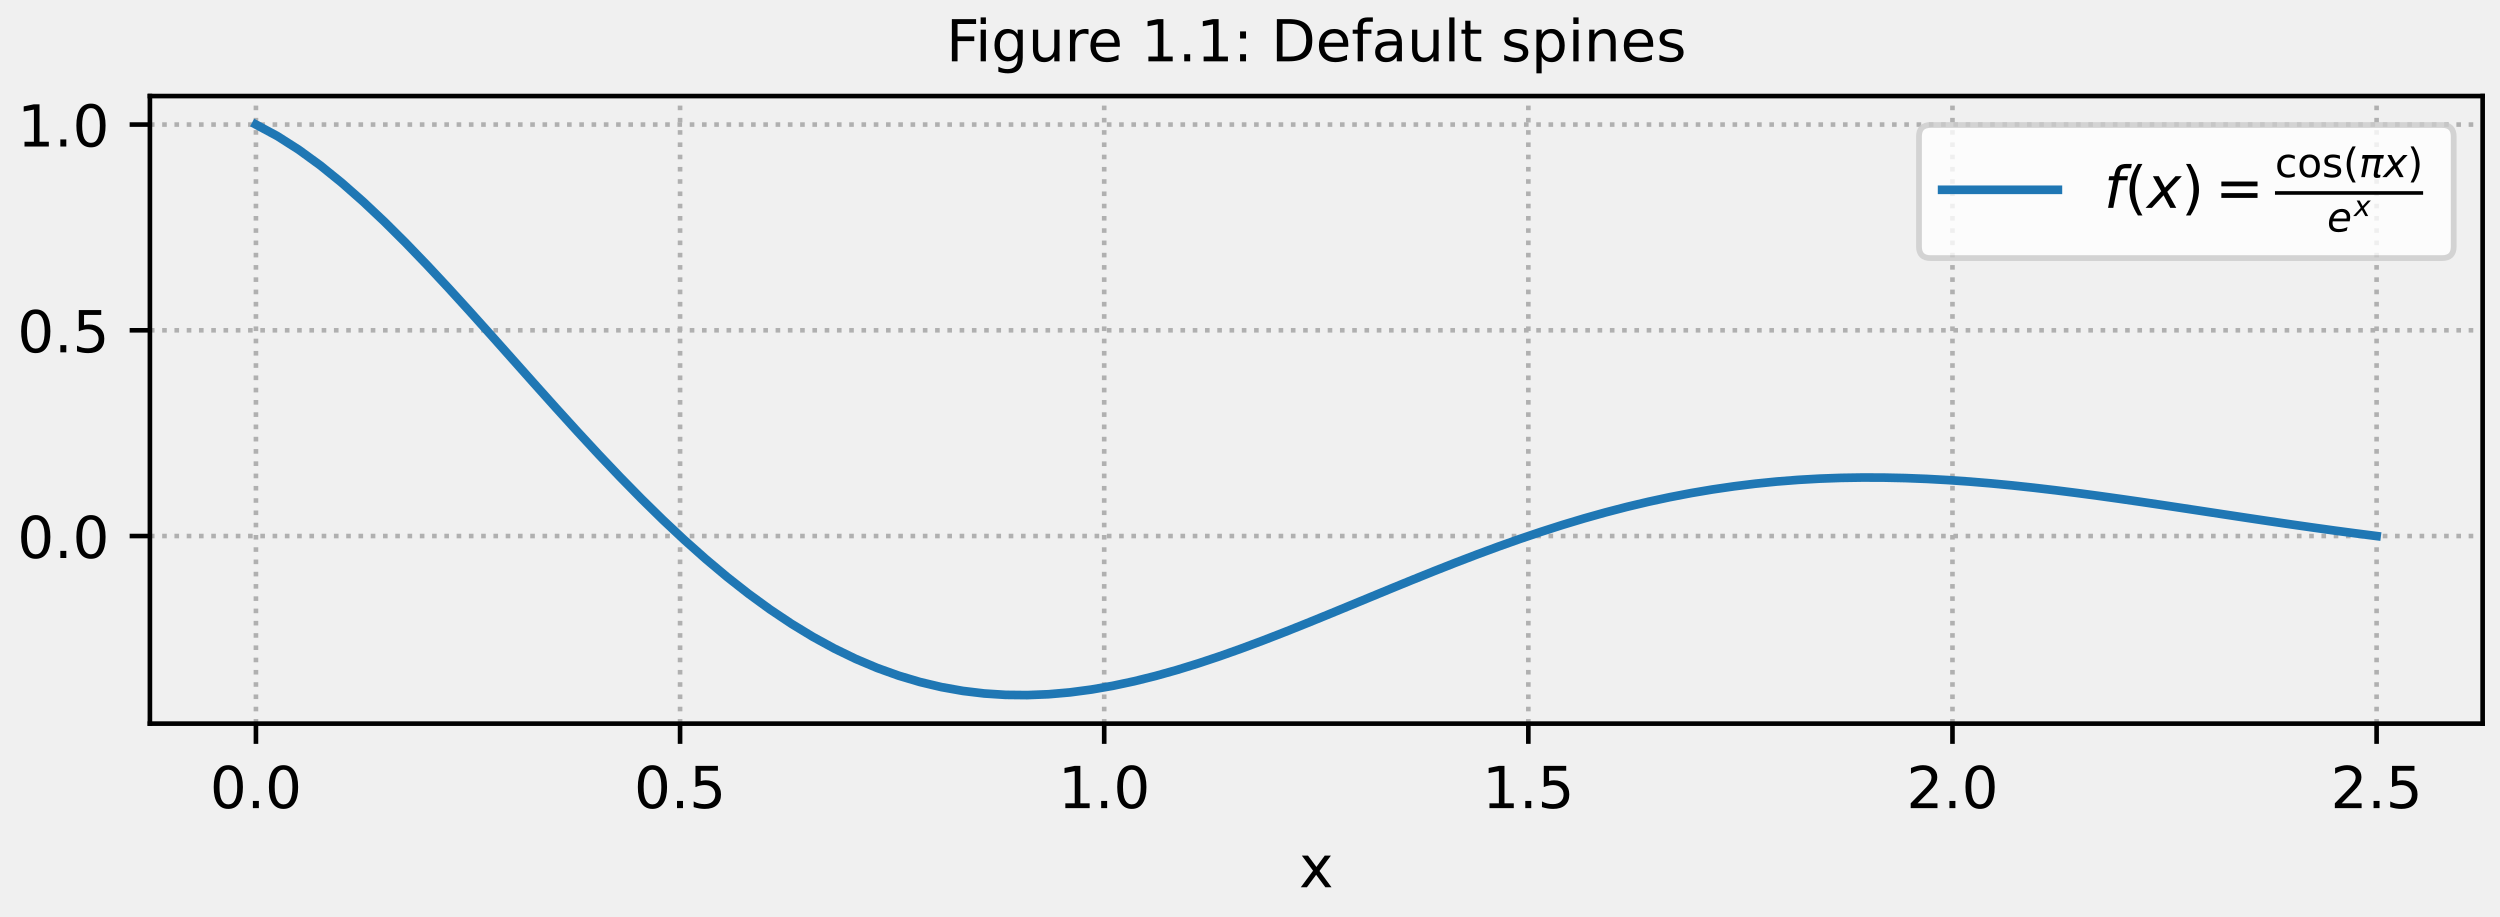
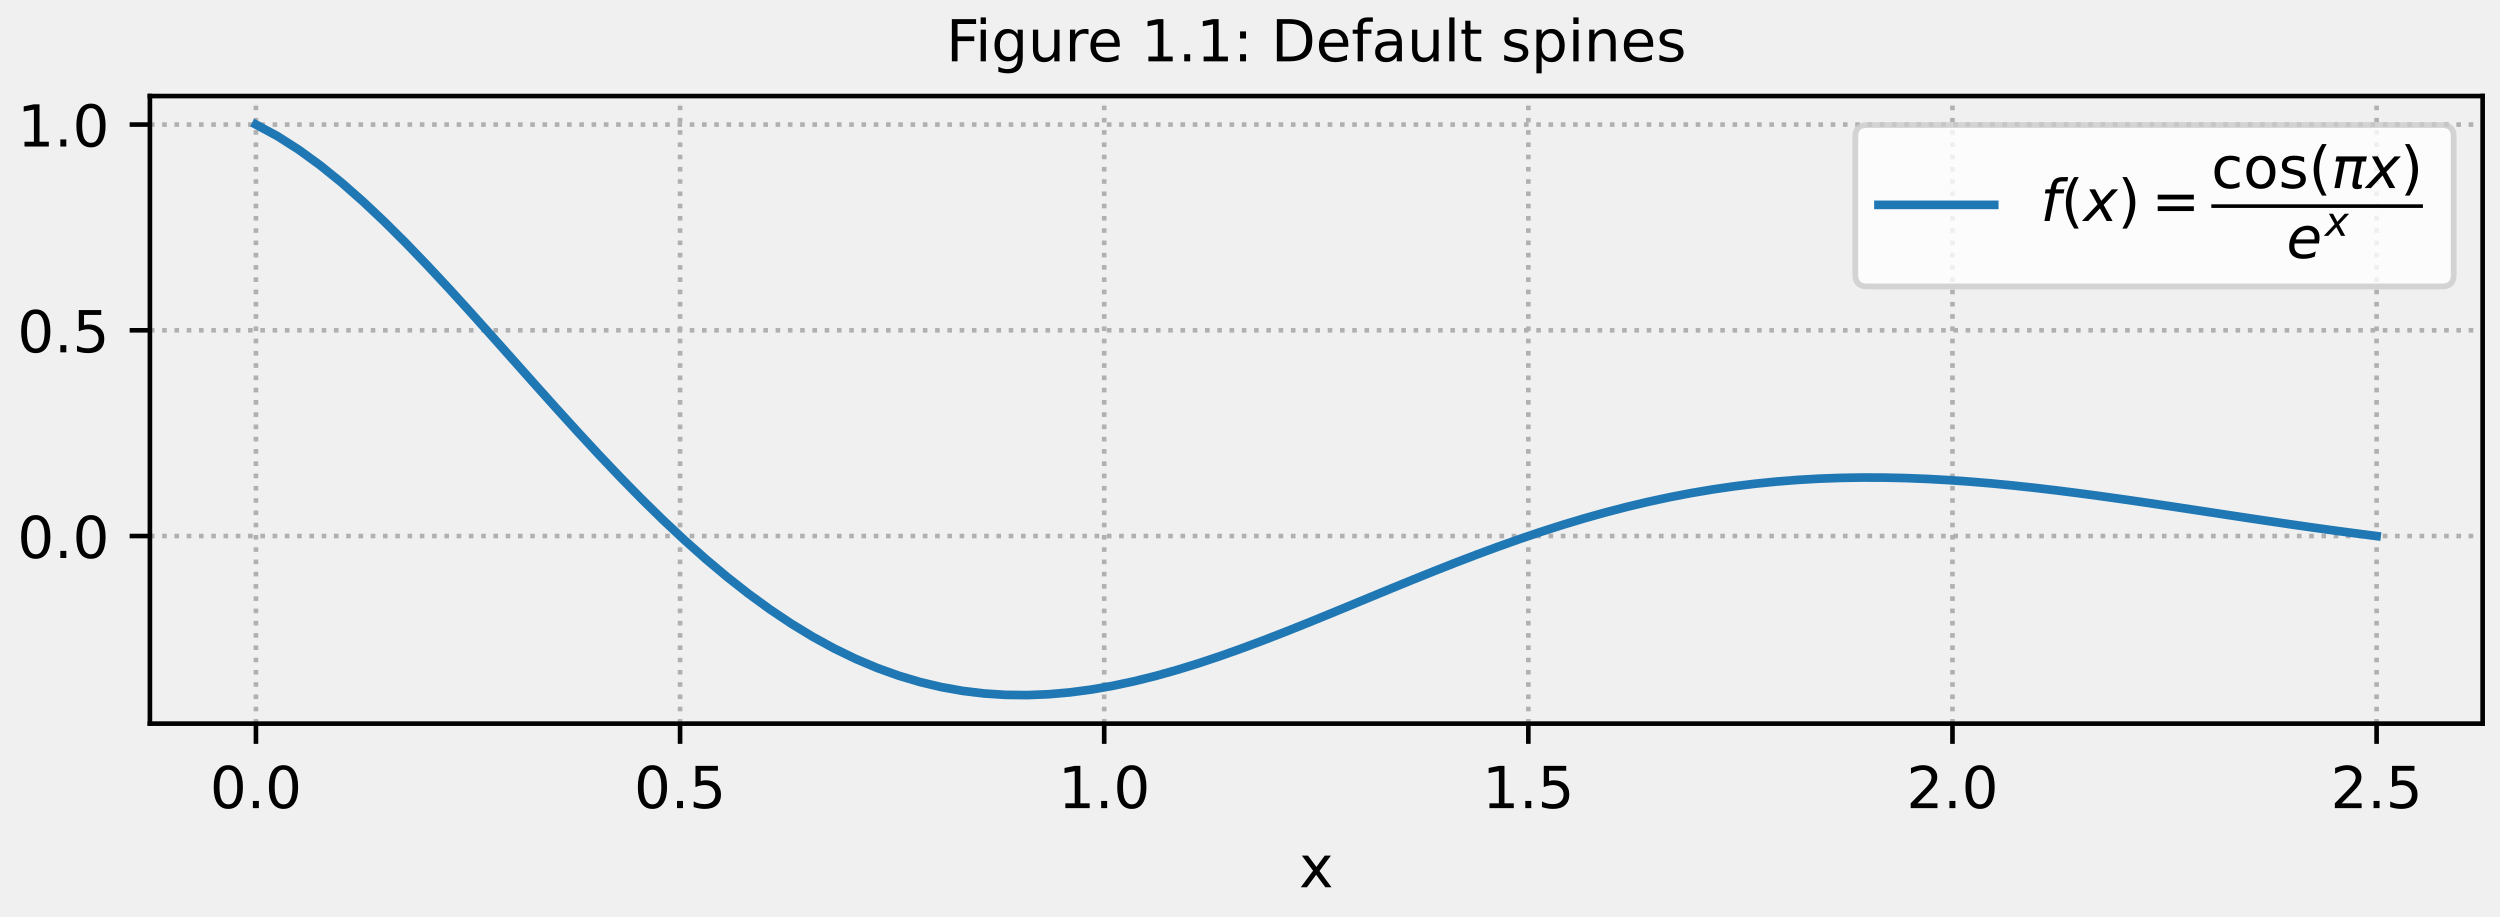
<svg xmlns="http://www.w3.org/2000/svg" xmlns:xlink="http://www.w3.org/1999/xlink" width="432pt" height="158.4pt" viewBox="0 0 432 158.4" version="1.1">
  <defs>
    <style type="text/css">*{stroke-linejoin: round; stroke-linecap: butt}</style>
  </defs>
  <g id="figure_1">
    <g id="patch_1">
      <path d="M 0 158.4  L 432 158.4  L 432 0  L 0 0  L 0 158.4  z " style="fill: none" />
    </g>
    <g id="axes_1">
      <g id="patch_2">
        <path d="M 25.903 125.044  L 429 125.044  L 429 16.599  L 25.903 16.599  L 25.903 125.044  z " style="fill: none" />
      </g>
      <g id="matplotlib.axis_1">
        <g id="xtick_1">
          <g id="line2d_1">
-             <path d="M 44.226 125.044  L 44.226 16.599  " clip-path="url(#p9ec31e97c5)" style="fill: none; stroke-dasharray: 0.8,1.32; stroke-dashoffset: 0; stroke: #b0b0b0; stroke-width: 0.8" />
+             <path d="M 44.226 125.044  L 44.226 16.599  " clip-path="url(#pe269808b68)" style="fill: none; stroke-dasharray: 0.8,1.32; stroke-dashoffset: 0; stroke: #b0b0b0; stroke-width: 0.8" />
          </g>
          <g id="line2d_2">
            <defs>
-               <path id="mb1b88c6aaf" d="M 0 0  L 0 3.5  " style="stroke: #000000; stroke-width: 0.8" />
+               <path id="m19d5c2bf14" d="M 0 0  L 0 3.5  " style="stroke: #000000; stroke-width: 0.8" />
            </defs>
            <g>
-               <use xlink:href="#mb1b88c6aaf" x="44.226" y="125.044" style="stroke: #000000; stroke-width: 0.8" />
+               <use xlink:href="#m19d5c2bf14" x="44.226" y="125.044" style="stroke: #000000; stroke-width: 0.8" />
            </g>
          </g>
          <g id="text_1">
            <text style="font-size: 10px; font-family: 'DejaVu Sans', 'Bitstream Vera Sans', 'Computer Modern Sans Serif', 'Lucida Grande', 'Verdana', 'Geneva', 'Lucid', 'Arial', 'Helvetica', 'Avant Garde', sans-serif; text-anchor: middle" x="44.226" y="139.642" transform="rotate(-0 44.22593 139.6419)">0.0</text>
          </g>
        </g>
        <g id="xtick_2">
          <g id="line2d_3">
-             <path d="M 117.516 125.044  L 117.516 16.599  " clip-path="url(#p9ec31e97c5)" style="fill: none; stroke-dasharray: 0.8,1.32; stroke-dashoffset: 0; stroke: #b0b0b0; stroke-width: 0.8" />
+             <path d="M 117.516 125.044  L 117.516 16.599  " clip-path="url(#pe269808b68)" style="fill: none; stroke-dasharray: 0.8,1.32; stroke-dashoffset: 0; stroke: #b0b0b0; stroke-width: 0.8" />
          </g>
          <g id="line2d_4">
            <g>
-               <use xlink:href="#mb1b88c6aaf" x="117.516" y="125.044" style="stroke: #000000; stroke-width: 0.8" />
+               <use xlink:href="#m19d5c2bf14" x="117.516" y="125.044" style="stroke: #000000; stroke-width: 0.8" />
            </g>
          </g>
          <g id="text_2">
            <text style="font-size: 10px; font-family: 'DejaVu Sans', 'Bitstream Vera Sans', 'Computer Modern Sans Serif', 'Lucida Grande', 'Verdana', 'Geneva', 'Lucid', 'Arial', 'Helvetica', 'Avant Garde', sans-serif; text-anchor: middle" x="117.516" y="139.642" transform="rotate(-0 117.5162 139.6419)">0.5</text>
          </g>
        </g>
        <g id="xtick_3">
          <g id="line2d_5">
-             <path d="M 190.806 125.044  L 190.806 16.599  " clip-path="url(#p9ec31e97c5)" style="fill: none; stroke-dasharray: 0.8,1.32; stroke-dashoffset: 0; stroke: #b0b0b0; stroke-width: 0.8" />
+             <path d="M 190.806 125.044  L 190.806 16.599  " clip-path="url(#pe269808b68)" style="fill: none; stroke-dasharray: 0.8,1.32; stroke-dashoffset: 0; stroke: #b0b0b0; stroke-width: 0.8" />
          </g>
          <g id="line2d_6">
            <g>
-               <use xlink:href="#mb1b88c6aaf" x="190.806" y="125.044" style="stroke: #000000; stroke-width: 0.8" />
+               <use xlink:href="#m19d5c2bf14" x="190.806" y="125.044" style="stroke: #000000; stroke-width: 0.8" />
            </g>
          </g>
          <g id="text_3">
            <text style="font-size: 10px; font-family: 'DejaVu Sans', 'Bitstream Vera Sans', 'Computer Modern Sans Serif', 'Lucida Grande', 'Verdana', 'Geneva', 'Lucid', 'Arial', 'Helvetica', 'Avant Garde', sans-serif; text-anchor: middle" x="190.806" y="139.642" transform="rotate(-0 190.8064 139.6419)">1.0</text>
          </g>
        </g>
        <g id="xtick_4">
          <g id="line2d_7">
-             <path d="M 264.097 125.044  L 264.097 16.599  " clip-path="url(#p9ec31e97c5)" style="fill: none; stroke-dasharray: 0.8,1.32; stroke-dashoffset: 0; stroke: #b0b0b0; stroke-width: 0.8" />
+             <path d="M 264.097 125.044  L 264.097 16.599  " clip-path="url(#pe269808b68)" style="fill: none; stroke-dasharray: 0.8,1.32; stroke-dashoffset: 0; stroke: #b0b0b0; stroke-width: 0.8" />
          </g>
          <g id="line2d_8">
            <g>
-               <use xlink:href="#mb1b88c6aaf" x="264.097" y="125.044" style="stroke: #000000; stroke-width: 0.8" />
+               <use xlink:href="#m19d5c2bf14" x="264.097" y="125.044" style="stroke: #000000; stroke-width: 0.8" />
            </g>
          </g>
          <g id="text_4">
            <text style="font-size: 10px; font-family: 'DejaVu Sans', 'Bitstream Vera Sans', 'Computer Modern Sans Serif', 'Lucida Grande', 'Verdana', 'Geneva', 'Lucid', 'Arial', 'Helvetica', 'Avant Garde', sans-serif; text-anchor: middle" x="264.097" y="139.642" transform="rotate(-0 264.0967 139.6419)">1.5</text>
          </g>
        </g>
        <g id="xtick_5">
          <g id="line2d_9">
-             <path d="M 337.387 125.044  L 337.387 16.599  " clip-path="url(#p9ec31e97c5)" style="fill: none; stroke-dasharray: 0.8,1.32; stroke-dashoffset: 0; stroke: #b0b0b0; stroke-width: 0.8" />
+             <path d="M 337.387 125.044  L 337.387 16.599  " clip-path="url(#pe269808b68)" style="fill: none; stroke-dasharray: 0.8,1.32; stroke-dashoffset: 0; stroke: #b0b0b0; stroke-width: 0.8" />
          </g>
          <g id="line2d_10">
            <g>
-               <use xlink:href="#mb1b88c6aaf" x="337.387" y="125.044" style="stroke: #000000; stroke-width: 0.8" />
+               <use xlink:href="#m19d5c2bf14" x="337.387" y="125.044" style="stroke: #000000; stroke-width: 0.8" />
            </g>
          </g>
          <g id="text_5">
            <text style="font-size: 10px; font-family: 'DejaVu Sans', 'Bitstream Vera Sans', 'Computer Modern Sans Serif', 'Lucida Grande', 'Verdana', 'Geneva', 'Lucid', 'Arial', 'Helvetica', 'Avant Garde', sans-serif; text-anchor: middle" x="337.387" y="139.642" transform="rotate(-0 337.3869 139.6419)">2.0</text>
          </g>
        </g>
        <g id="xtick_6">
          <g id="line2d_11">
-             <path d="M 410.677 125.044  L 410.677 16.599  " clip-path="url(#p9ec31e97c5)" style="fill: none; stroke-dasharray: 0.8,1.32; stroke-dashoffset: 0; stroke: #b0b0b0; stroke-width: 0.8" />
+             <path d="M 410.677 125.044  L 410.677 16.599  " clip-path="url(#pe269808b68)" style="fill: none; stroke-dasharray: 0.8,1.32; stroke-dashoffset: 0; stroke: #b0b0b0; stroke-width: 0.8" />
          </g>
          <g id="line2d_12">
            <g>
-               <use xlink:href="#mb1b88c6aaf" x="410.677" y="125.044" style="stroke: #000000; stroke-width: 0.8" />
+               <use xlink:href="#m19d5c2bf14" x="410.677" y="125.044" style="stroke: #000000; stroke-width: 0.8" />
            </g>
          </g>
          <g id="text_6">
            <text style="font-size: 10px; font-family: 'DejaVu Sans', 'Bitstream Vera Sans', 'Computer Modern Sans Serif', 'Lucida Grande', 'Verdana', 'Geneva', 'Lucid', 'Arial', 'Helvetica', 'Avant Garde', sans-serif; text-anchor: middle" x="410.677" y="139.642" transform="rotate(-0 410.6772 139.6419)">2.5</text>
          </g>
        </g>
        <g id="text_7">
          <text style="font-size: 10px; font-family: 'DejaVu Sans', 'Bitstream Vera Sans', 'Computer Modern Sans Serif', 'Lucida Grande', 'Verdana', 'Geneva', 'Lucid', 'Arial', 'Helvetica', 'Avant Garde', sans-serif; text-anchor: middle" x="227.452" y="153.32" transform="rotate(-0 227.4516 153.3201)">x</text>
        </g>
      </g>
      <g id="matplotlib.axis_2">
        <g id="ytick_1">
          <g id="line2d_13">
-             <path d="M 25.903 92.629  L 429 92.629  " clip-path="url(#p9ec31e97c5)" style="fill: none; stroke-dasharray: 0.8,1.32; stroke-dashoffset: 0; stroke: #b0b0b0; stroke-width: 0.8" />
+             <path d="M 25.903 92.629  L 429 92.629  " clip-path="url(#pe269808b68)" style="fill: none; stroke-dasharray: 0.8,1.32; stroke-dashoffset: 0; stroke: #b0b0b0; stroke-width: 0.8" />
          </g>
          <g id="line2d_14">
            <defs>
-               <path id="mdde7f85d91" d="M 0 0  L -3.5 0  " style="stroke: #000000; stroke-width: 0.8" />
+               <path id="m2c19a907ae" d="M 0 0  L -3.5 0  " style="stroke: #000000; stroke-width: 0.8" />
            </defs>
            <g>
-               <use xlink:href="#mdde7f85d91" x="25.903" y="92.629" style="stroke: #000000; stroke-width: 0.8" />
+               <use xlink:href="#m2c19a907ae" x="25.903" y="92.629" style="stroke: #000000; stroke-width: 0.8" />
            </g>
          </g>
          <g id="text_8">
            <text style="font-size: 10px; font-family: 'DejaVu Sans', 'Bitstream Vera Sans', 'Computer Modern Sans Serif', 'Lucida Grande', 'Verdana', 'Geneva', 'Lucid', 'Arial', 'Helvetica', 'Avant Garde', sans-serif; text-anchor: end" x="18.903" y="96.428" transform="rotate(-0 18.90337 96.42797)">0.0</text>
          </g>
        </g>
        <g id="ytick_2">
          <g id="line2d_15">
-             <path d="M 25.903 57.078  L 429 57.078  " clip-path="url(#p9ec31e97c5)" style="fill: none; stroke-dasharray: 0.8,1.32; stroke-dashoffset: 0; stroke: #b0b0b0; stroke-width: 0.8" />
+             <path d="M 25.903 57.078  L 429 57.078  " clip-path="url(#pe269808b68)" style="fill: none; stroke-dasharray: 0.8,1.32; stroke-dashoffset: 0; stroke: #b0b0b0; stroke-width: 0.8" />
          </g>
          <g id="line2d_16">
            <g>
-               <use xlink:href="#mdde7f85d91" x="25.903" y="57.078" style="stroke: #000000; stroke-width: 0.8" />
+               <use xlink:href="#m2c19a907ae" x="25.903" y="57.078" style="stroke: #000000; stroke-width: 0.8" />
            </g>
          </g>
          <g id="text_9">
            <text style="font-size: 10px; font-family: 'DejaVu Sans', 'Bitstream Vera Sans', 'Computer Modern Sans Serif', 'Lucida Grande', 'Verdana', 'Geneva', 'Lucid', 'Arial', 'Helvetica', 'Avant Garde', sans-serif; text-anchor: end" x="18.903" y="60.878" transform="rotate(-0 18.90337 60.87759)">0.5</text>
          </g>
        </g>
        <g id="ytick_3">
          <g id="line2d_17">
-             <path d="M 25.903 21.528  L 429 21.528  " clip-path="url(#p9ec31e97c5)" style="fill: none; stroke-dasharray: 0.8,1.32; stroke-dashoffset: 0; stroke: #b0b0b0; stroke-width: 0.8" />
+             <path d="M 25.903 21.528  L 429 21.528  " clip-path="url(#pe269808b68)" style="fill: none; stroke-dasharray: 0.8,1.32; stroke-dashoffset: 0; stroke: #b0b0b0; stroke-width: 0.8" />
          </g>
          <g id="line2d_18">
            <g>
-               <use xlink:href="#mdde7f85d91" x="25.903" y="21.528" style="stroke: #000000; stroke-width: 0.8" />
+               <use xlink:href="#m2c19a907ae" x="25.903" y="21.528" style="stroke: #000000; stroke-width: 0.8" />
            </g>
          </g>
          <g id="text_10">
            <text style="font-size: 10px; font-family: 'DejaVu Sans', 'Bitstream Vera Sans', 'Computer Modern Sans Serif', 'Lucida Grande', 'Verdana', 'Geneva', 'Lucid', 'Arial', 'Helvetica', 'Avant Garde', sans-serif; text-anchor: end" x="18.903" y="25.327" transform="rotate(-0 18.90337 25.32721)">1.0</text>
          </g>
        </g>
      </g>
      <g id="line2d_19">
-         <path d="M 44.226 21.528  L 47.927 23.519  L 51.629 25.879  L 55.331 28.573  L 59.032 31.568  L 62.734 34.828  L 66.435 38.317  L 70.137 42.002  L 73.838 45.847  L 77.54 49.818  L 81.241 53.884  L 84.943 58.011  L 88.644 62.168  L 92.346 66.326  L 96.047 70.458  L 99.749 74.535  L 103.45 78.535  L 107.152 82.432  L 110.853 86.206  L 114.555 89.838  L 118.256 93.31  L 121.958 96.606  L 125.66 99.713  L 129.361 102.619  L 133.063 105.314  L 136.764 107.791  L 140.466 110.044  L 144.167 112.068  L 147.869 113.861  L 151.57 115.422  L 155.272 116.752  L 158.973 117.854  L 162.675 118.731  L 166.376 119.389  L 170.078 119.834  L 173.779 120.073  L 177.481 120.114  L 181.182 119.968  L 184.884 119.645  L 188.586 119.155  L 192.287 118.509  L 195.989 117.721  L 199.69 116.802  L 203.392 115.765  L 207.093 114.623  L 210.795 113.389  L 214.496 112.075  L 218.198 110.694  L 221.899 109.259  L 225.601 107.783  L 229.302 106.277  L 233.004 104.753  L 236.705 103.222  L 240.407 101.695  L 244.108 100.182  L 247.81 98.692  L 251.511 97.235  L 255.213 95.819  L 258.915 94.45  L 262.616 93.137  L 266.318 91.885  L 270.019 90.7  L 273.721 89.586  L 277.422 88.548  L 281.124 87.588  L 284.825 86.709  L 288.527 85.914  L 292.228 85.203  L 295.93 84.578  L 299.631 84.038  L 303.333 83.582  L 307.034 83.21  L 310.736 82.92  L 314.437 82.709  L 318.139 82.577  L 321.841 82.518  L 325.542 82.531  L 329.244 82.611  L 332.945 82.755  L 336.647 82.959  L 340.348 83.218  L 344.05 83.527  L 347.751 83.883  L 351.453 84.281  L 355.154 84.715  L 358.856 85.182  L 362.557 85.675  L 366.259 86.192  L 369.96 86.726  L 373.662 87.274  L 377.363 87.832  L 381.065 88.394  L 384.767 88.957  L 388.468 89.517  L 392.17 90.07  L 395.871 90.614  L 399.573 91.144  L 403.274 91.659  L 406.976 92.154  L 410.677 92.629  " clip-path="url(#p9ec31e97c5)" style="fill: none; stroke: #1f77b4; stroke-width: 1.5; stroke-linecap: square" />
+         <path d="M 44.226 21.528  L 47.927 23.519  L 51.629 25.879  L 55.331 28.573  L 59.032 31.568  L 62.734 34.828  L 66.435 38.317  L 70.137 42.002  L 73.838 45.847  L 77.54 49.818  L 81.241 53.884  L 84.943 58.011  L 88.644 62.168  L 92.346 66.326  L 96.047 70.458  L 99.749 74.535  L 103.45 78.535  L 107.152 82.432  L 110.853 86.206  L 114.555 89.838  L 118.256 93.31  L 121.958 96.606  L 125.66 99.713  L 129.361 102.619  L 133.063 105.314  L 136.764 107.791  L 140.466 110.044  L 144.167 112.068  L 147.869 113.861  L 151.57 115.422  L 155.272 116.752  L 158.973 117.854  L 162.675 118.731  L 166.376 119.389  L 170.078 119.834  L 173.779 120.073  L 177.481 120.114  L 181.182 119.968  L 184.884 119.645  L 188.586 119.155  L 192.287 118.509  L 195.989 117.721  L 199.69 116.802  L 203.392 115.765  L 207.093 114.623  L 210.795 113.389  L 214.496 112.075  L 218.198 110.694  L 221.899 109.259  L 225.601 107.783  L 229.302 106.277  L 233.004 104.753  L 236.705 103.222  L 240.407 101.695  L 244.108 100.182  L 247.81 98.692  L 251.511 97.235  L 255.213 95.819  L 258.915 94.45  L 262.616 93.137  L 266.318 91.885  L 270.019 90.7  L 273.721 89.586  L 277.422 88.548  L 281.124 87.588  L 284.825 86.709  L 288.527 85.914  L 292.228 85.203  L 295.93 84.578  L 299.631 84.038  L 303.333 83.582  L 307.034 83.21  L 310.736 82.92  L 314.437 82.709  L 318.139 82.577  L 321.841 82.518  L 325.542 82.531  L 329.244 82.611  L 332.945 82.755  L 336.647 82.959  L 340.348 83.218  L 344.05 83.527  L 347.751 83.883  L 351.453 84.281  L 355.154 84.715  L 358.856 85.182  L 362.557 85.675  L 366.259 86.192  L 369.96 86.726  L 373.662 87.274  L 377.363 87.832  L 381.065 88.394  L 384.767 88.957  L 388.468 89.517  L 392.17 90.07  L 395.871 90.614  L 399.573 91.144  L 403.274 91.659  L 406.976 92.154  L 410.677 92.629  " clip-path="url(#pe269808b68)" style="fill: none; stroke: #1f77b4; stroke-width: 1.5; stroke-linecap: square" />
      </g>
      <g id="patch_3">
        <path d="M 25.903 125.044  L 25.903 16.599  " style="fill: none; stroke: #000000; stroke-width: 0.8; stroke-linejoin: miter; stroke-linecap: square" />
      </g>
      <g id="patch_4">
        <path d="M 429 125.044  L 429 16.599  " style="fill: none; stroke: #000000; stroke-width: 0.8; stroke-linejoin: miter; stroke-linecap: square" />
      </g>
      <g id="patch_5">
        <path d="M 25.903 125.044  L 429 125.044  " style="fill: none; stroke: #000000; stroke-width: 0.8; stroke-linejoin: miter; stroke-linecap: square" />
      </g>
      <g id="patch_6">
        <path d="M 25.903 16.599  L 429 16.599  " style="fill: none; stroke: #000000; stroke-width: 0.8; stroke-linejoin: miter; stroke-linecap: square" />
      </g>
      <g id="text_11">
        <text style="font-size: 10px; font-family: 'DejaVu Sans', 'Bitstream Vera Sans', 'Computer Modern Sans Serif', 'Lucida Grande', 'Verdana', 'Geneva', 'Lucid', 'Arial', 'Helvetica', 'Avant Garde', sans-serif; text-anchor: middle" x="227.452" y="10.599" transform="rotate(-0 227.4516 10.59868)">Figure 1.1: Default spines</text>
      </g>
      <g id="legend_1">
        <g id="patch_7">
-           <path d="M 333.6 44.599  L 422 44.599  Q 424 44.599 424 42.599  L 424 23.599  Q 424 21.599 422 21.599  L 333.6 21.599  Q 331.6 21.599 331.6 23.599  L 331.6 42.599  Q 331.6 44.599 333.6 44.599  z " style="fill: #ffffff; opacity: 0.8; stroke: #cccccc; stroke-linejoin: miter" />
+           <path d="M 322.6 49.499  L 422 49.499  Q 424 49.499 424 47.499  L 424 23.599  Q 424 21.599 422 21.599  L 322.6 21.599  Q 320.6 21.599 320.6 23.599  L 320.6 47.499  Q 320.6 49.499 322.6 49.499  z " style="fill: #ffffff; opacity: 0.8; stroke: #cccccc; stroke-linejoin: miter" />
        </g>
        <g id="line2d_20">
-           <path d="M 335.6 32.799  L 345.6 32.799  L 355.6 32.799  " style="fill: none; stroke: #1f77b4; stroke-width: 1.5; stroke-linecap: square" />
+           <path d="M 324.6 35.399  L 334.6 35.399  L 344.6 35.399  " style="fill: none; stroke: #1f77b4; stroke-width: 1.5; stroke-linecap: square" />
        </g>
        <g id="text_12">
-           <g transform="translate(363.5998 36.29868)">
+           <g transform="translate(352.5998 38.89868)">
            <text>
-               <tspan x="0" y="-0.383" style="font-style: oblique; font-size: 10px; font-family: 'DejaVu Sans'">f</tspan>
-               <tspan x="7.422" y="-0.383" style="font-style: oblique; font-size: 10px; font-family: 'DejaVu Sans'">x</tspan>
-               <tspan x="3.521" y="-0.383" style="font-size: 10px; font-family: 'DejaVu Sans'">(</tspan>
-               <tspan x="13.34" y="-0.383" style="font-size: 10px; font-family: 'DejaVu Sans'">)</tspan>
-               <tspan x="19.189" y="-0.383" style="font-size: 10px; font-family: 'DejaVu Sans'">=</tspan>
-               <tspan x="29.517" y="-5.684" style="font-size: 7px; font-family: 'DejaVu Sans'">c</tspan>
-               <tspan x="33.365" y="-5.684" style="font-size: 7px; font-family: 'DejaVu Sans'">o</tspan>
-               <tspan x="37.648" y="-5.684" style="font-size: 7px; font-family: 'DejaVu Sans'">s</tspan>
-               <tspan x="41.295" y="-5.684" style="font-size: 7px; font-family: 'DejaVu Sans'">(</tspan>
-               <tspan x="52.383" y="-5.684" style="font-size: 7px; font-family: 'DejaVu Sans'">)</tspan>
-               <tspan x="38.517" y="3.719" style="font-style: oblique; font-size: 7px; font-family: 'DejaVu Sans'">e</tspan>
-               <tspan x="44.026" y="-5.684" style="font-style: oblique; font-size: 7px; font-family: 'DejaVu Sans'">π</tspan>
-               <tspan x="48.24" y="-5.684" style="font-style: oblique; font-size: 7px; font-family: 'DejaVu Sans'">x</tspan>
-               <tspan x="43.148" y="1.039" style="font-style: oblique; font-size: 4.9px; font-family: 'DejaVu Sans'">x</tspan>
+               <tspan x="0" y="-0.711" style="font-style: oblique; font-size: 10px; font-family: 'DejaVu Sans'">f</tspan>
+               <tspan x="7.422" y="-0.711" style="font-style: oblique; font-size: 10px; font-family: 'DejaVu Sans'">x</tspan>
+               <tspan x="42.517" y="5.688" style="font-style: oblique; font-size: 10px; font-family: 'DejaVu Sans'">e</tspan>
+               <tspan x="50.244" y="-6.406" style="font-style: oblique; font-size: 10px; font-family: 'DejaVu Sans'">π</tspan>
+               <tspan x="56.265" y="-6.406" style="font-style: oblique; font-size: 10px; font-family: 'DejaVu Sans'">x</tspan>
+               <tspan x="3.521" y="-0.711" style="font-size: 10px; font-family: 'DejaVu Sans'">(</tspan>
+               <tspan x="13.34" y="-0.711" style="font-size: 10px; font-family: 'DejaVu Sans'">)</tspan>
+               <tspan x="19.189" y="-0.711" style="font-size: 10px; font-family: 'DejaVu Sans'">=</tspan>
+               <tspan x="29.517" y="-6.406" style="font-size: 10px; font-family: 'DejaVu Sans'">c</tspan>
+               <tspan x="35.015" y="-6.406" style="font-size: 10px; font-family: 'DejaVu Sans'">o</tspan>
+               <tspan x="41.133" y="-6.406" style="font-size: 10px; font-family: 'DejaVu Sans'">s</tspan>
+               <tspan x="46.343" y="-6.406" style="font-size: 10px; font-family: 'DejaVu Sans'">(</tspan>
+               <tspan x="62.183" y="-6.406" style="font-size: 10px; font-family: 'DejaVu Sans'">)</tspan>
+               <tspan x="49.133" y="1.859" style="font-style: oblique; font-size: 7px; font-family: 'DejaVu Sans'">x</tspan>
            </text>
-             <rect x="29.517" y="-3.266" width="25.597" height="0.625" />
+             <rect x="29.517" y="-3.594" width="36.567" height="0.625" />
          </g>
        </g>
      </g>
    </g>
  </g>
  <defs>
-     <clipPath id="p9ec31e97c5">
+     <clipPath id="pe269808b68">
      <rect x="25.903" y="16.599" width="403.096" height="108.445" />
    </clipPath>
  </defs>
</svg>
